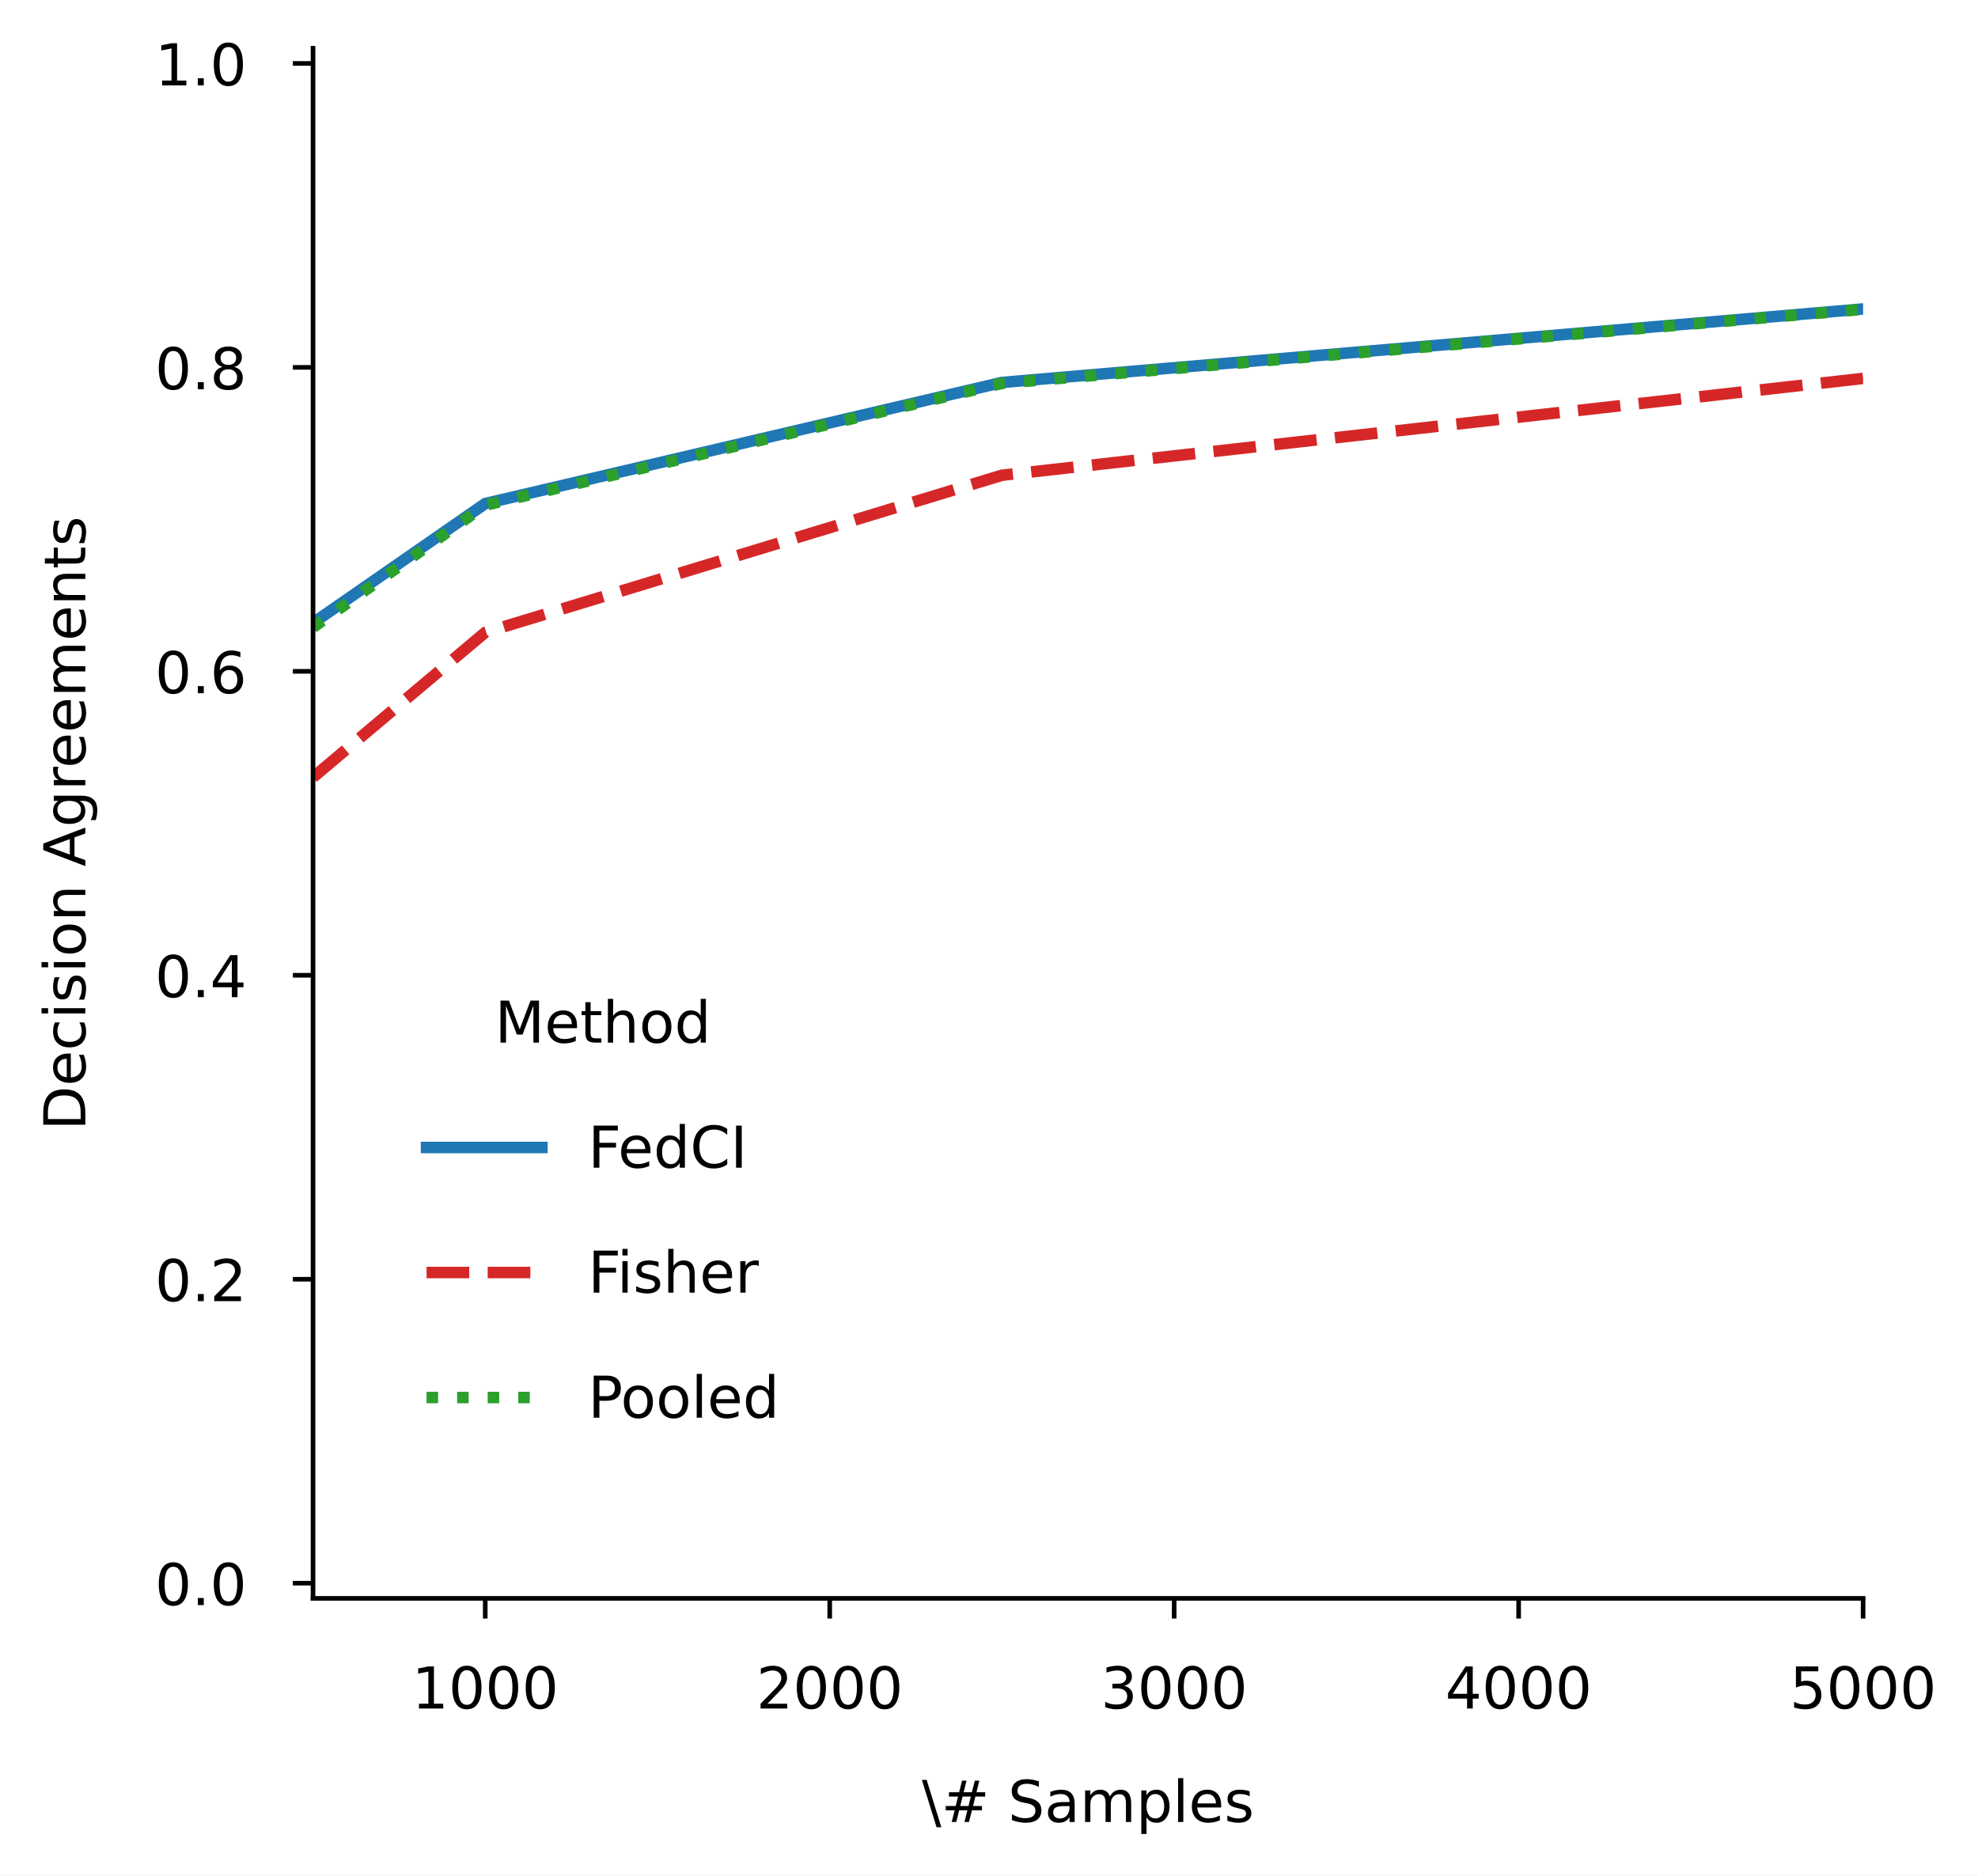
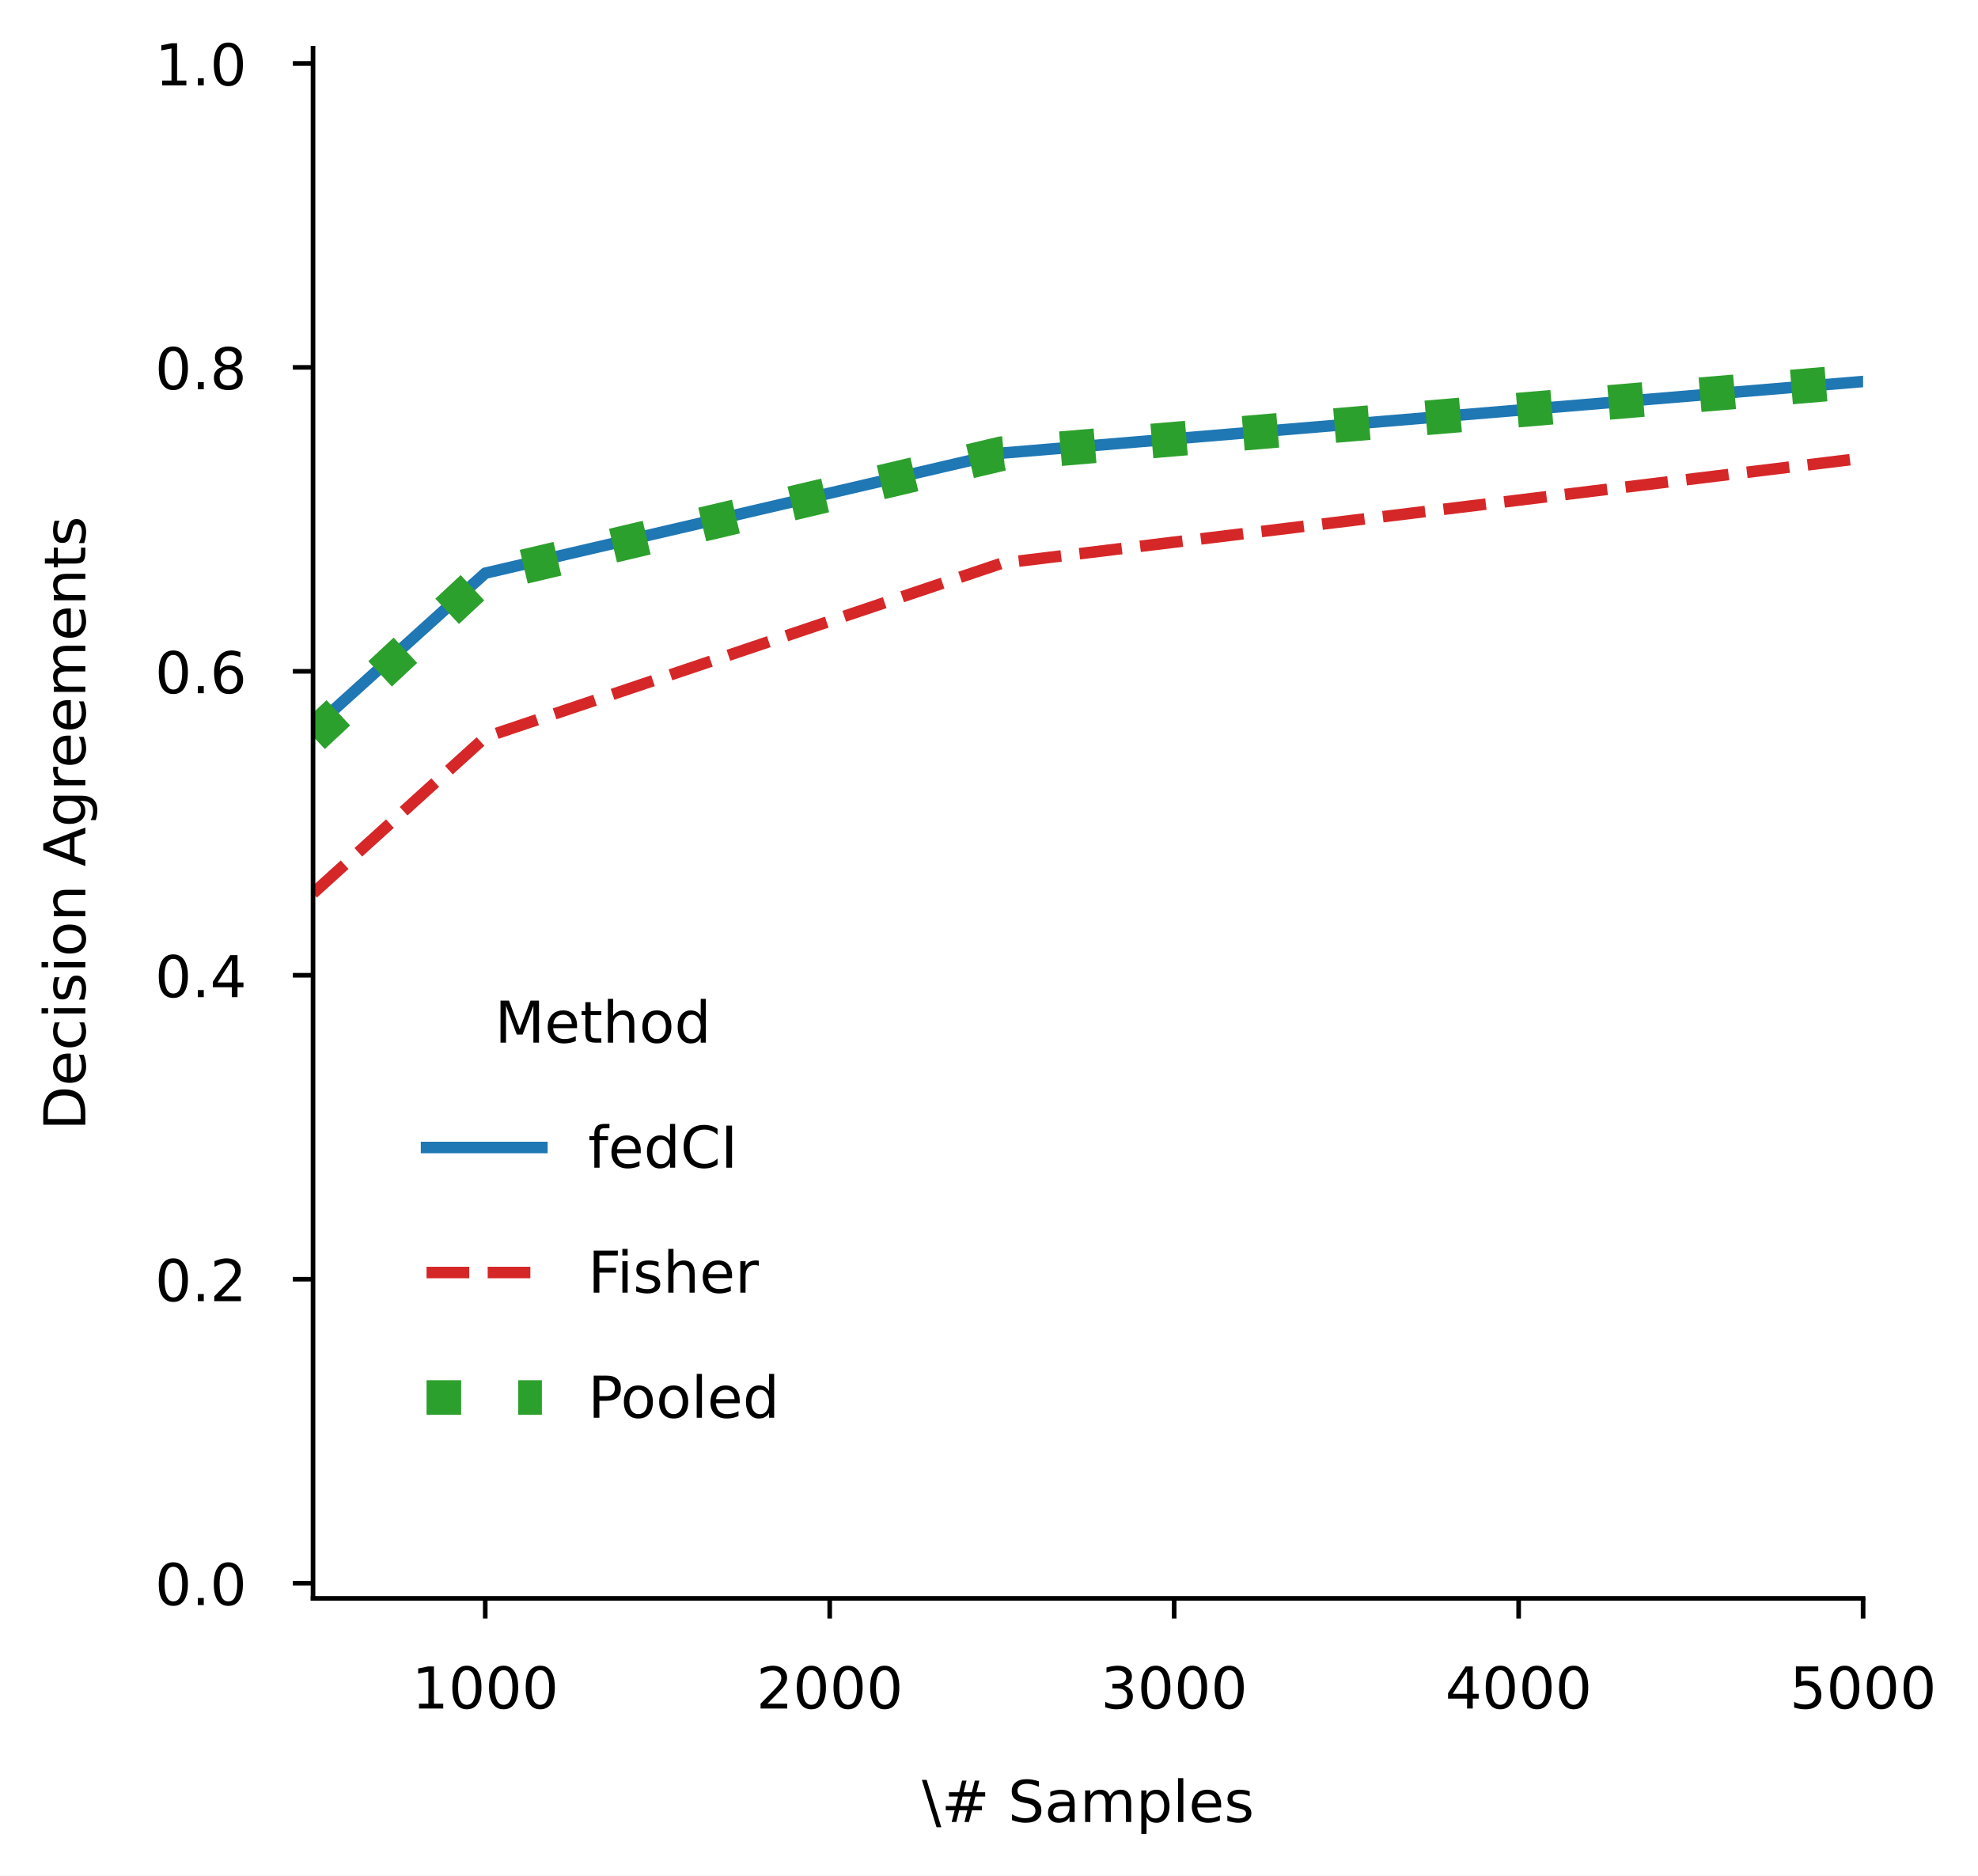
<svg xmlns="http://www.w3.org/2000/svg" xmlns:xlink="http://www.w3.org/1999/xlink" width="343.006pt" height="325.22pt" viewBox="0 0 343.006 325.22" version="1.1">
  <defs>
    <style type="text/css">*{stroke-linejoin: round; stroke-linecap: butt}</style>
  </defs>
  <g id="figure_1">
    <g id="patch_1">
      <path d="M -0 325.22  L 343.006 325.22  L 343.006 0  L -0 0  z " style="fill: #ffffff" />
    </g>
    <g id="axes_1">
      <g id="patch_2">
        <path d="M 54.281 277.164  L 323.081 277.164  L 323.081 8.364  L 54.281 8.364  z " style="fill: #ffffff" />
      </g>
      <g id="line2d_1">
-         <path d="M 54.281 108.03  L 84.148 87.318  L 173.748 66.318  L 323.081 53.572  " clip-path="url(#pe0f8d7139d)" style="fill: none; stroke: #1f77b4; stroke-width: 2; stroke-linecap: square" />
+         <path d="M 54.281 126.328  L 84.148 99.39  L 173.748 78.571  L 323.081 66.152  " clip-path="url(#p2b9f4c4ec3)" style="fill: none; stroke: #1f77b4; stroke-width: 2; stroke-linecap: square" />
      </g>
      <g id="line2d_2">
-         <path d="M 54.281 134.797  L 84.148 109.655  L 173.748 82.41  L 323.081 65.617  " clip-path="url(#pe0f8d7139d)" style="fill: none; stroke-dasharray: 7.4,3.2; stroke-dashoffset: 0; stroke: #d62728; stroke-width: 2" />
+         <path d="M 54.281 154.909  L 84.148 127.834  L 173.748 97.655  L 323.081 79.438  " clip-path="url(#p2b9f4c4ec3)" style="fill: none; stroke-dasharray: 7.4,3.2; stroke-dashoffset: 0; stroke: #d62728; stroke-width: 2" />
      </g>
      <g id="matplotlib.axis_1">
        <g id="xtick_1">
          <g id="line2d_3">
            <defs>
-               <path id="m28f1eb0f53" d="M 0 0  L 0 3.5  " style="stroke: #000000; stroke-width: 0.8" />
+               <path id="md4fc4db9b8" d="M 0 0  L 0 3.5  " style="stroke: #000000; stroke-width: 0.8" />
            </defs>
            <g>
-               <use xlink:href="#m28f1eb0f53" x="84.148" y="277.164" style="stroke: #000000; stroke-width: 0.8" />
+               <use xlink:href="#md4fc4db9b8" x="84.148" y="277.164" style="stroke: #000000; stroke-width: 0.8" />
            </g>
          </g>
          <g id="text_1">
            <text style="font-size: 10px; font-family: 'DejaVu Sans', 'Bitstream Vera Sans', 'Computer Modern Sans Serif', 'Lucida Grande', 'Verdana', 'Geneva', 'Lucid', 'Arial', 'Helvetica', 'Avant Garde', sans-serif; text-anchor: middle" x="84.148" y="296.262" transform="rotate(-0 84.14792 296.2624)">1000</text>
          </g>
        </g>
        <g id="xtick_2">
          <g id="line2d_4">
            <g>
-               <use xlink:href="#m28f1eb0f53" x="143.881" y="277.164" style="stroke: #000000; stroke-width: 0.8" />
+               <use xlink:href="#md4fc4db9b8" x="143.881" y="277.164" style="stroke: #000000; stroke-width: 0.8" />
            </g>
          </g>
          <g id="text_2">
            <text style="font-size: 10px; font-family: 'DejaVu Sans', 'Bitstream Vera Sans', 'Computer Modern Sans Serif', 'Lucida Grande', 'Verdana', 'Geneva', 'Lucid', 'Arial', 'Helvetica', 'Avant Garde', sans-serif; text-anchor: middle" x="143.881" y="296.262" transform="rotate(-0 143.8812 296.2624)">2000</text>
          </g>
        </g>
        <g id="xtick_3">
          <g id="line2d_5">
            <g>
-               <use xlink:href="#m28f1eb0f53" x="203.615" y="277.164" style="stroke: #000000; stroke-width: 0.8" />
+               <use xlink:href="#md4fc4db9b8" x="203.615" y="277.164" style="stroke: #000000; stroke-width: 0.8" />
            </g>
          </g>
          <g id="text_3">
            <text style="font-size: 10px; font-family: 'DejaVu Sans', 'Bitstream Vera Sans', 'Computer Modern Sans Serif', 'Lucida Grande', 'Verdana', 'Geneva', 'Lucid', 'Arial', 'Helvetica', 'Avant Garde', sans-serif; text-anchor: middle" x="203.615" y="296.262" transform="rotate(-0 203.6146 296.2624)">3000</text>
          </g>
        </g>
        <g id="xtick_4">
          <g id="line2d_6">
            <g>
-               <use xlink:href="#m28f1eb0f53" x="263.348" y="277.164" style="stroke: #000000; stroke-width: 0.8" />
+               <use xlink:href="#md4fc4db9b8" x="263.348" y="277.164" style="stroke: #000000; stroke-width: 0.8" />
            </g>
          </g>
          <g id="text_4">
            <text style="font-size: 10px; font-family: 'DejaVu Sans', 'Bitstream Vera Sans', 'Computer Modern Sans Serif', 'Lucida Grande', 'Verdana', 'Geneva', 'Lucid', 'Arial', 'Helvetica', 'Avant Garde', sans-serif; text-anchor: middle" x="263.348" y="296.262" transform="rotate(-0 263.3479 296.2624)">4000</text>
          </g>
        </g>
        <g id="xtick_5">
          <g id="line2d_7">
            <g>
-               <use xlink:href="#m28f1eb0f53" x="323.081" y="277.164" style="stroke: #000000; stroke-width: 0.8" />
+               <use xlink:href="#md4fc4db9b8" x="323.081" y="277.164" style="stroke: #000000; stroke-width: 0.8" />
            </g>
          </g>
          <g id="text_5">
            <text style="font-size: 10px; font-family: 'DejaVu Sans', 'Bitstream Vera Sans', 'Computer Modern Sans Serif', 'Lucida Grande', 'Verdana', 'Geneva', 'Lucid', 'Arial', 'Helvetica', 'Avant Garde', sans-serif; text-anchor: middle" x="323.081" y="296.262" transform="rotate(-0 323.0813 296.2624)">5000</text>
          </g>
        </g>
        <g id="text_6">
          <text style="font-size: 10px; font-family: 'DejaVu Sans', 'Bitstream Vera Sans', 'Computer Modern Sans Serif', 'Lucida Grande', 'Verdana', 'Geneva', 'Lucid', 'Arial', 'Helvetica', 'Avant Garde', sans-serif; text-anchor: middle" x="188.681" y="315.94" transform="rotate(-0 188.6813 315.9405)">\# Samples</text>
        </g>
      </g>
      <g id="matplotlib.axis_2">
        <g id="ytick_1">
          <g id="line2d_8">
            <defs>
-               <path id="mee9fac8062" d="M 0 0  L -3.5 0  " style="stroke: #000000; stroke-width: 0.8" />
+               <path id="m34f03dabd9" d="M 0 0  L -3.5 0  " style="stroke: #000000; stroke-width: 0.8" />
            </defs>
            <g>
-               <use xlink:href="#mee9fac8062" x="54.281" y="274.529" style="stroke: #000000; stroke-width: 0.8" />
+               <use xlink:href="#m34f03dabd9" x="54.281" y="274.529" style="stroke: #000000; stroke-width: 0.8" />
            </g>
          </g>
          <g id="text_7">
            <text style="font-size: 10px; font-family: 'DejaVu Sans', 'Bitstream Vera Sans', 'Computer Modern Sans Serif', 'Lucida Grande', 'Verdana', 'Geneva', 'Lucid', 'Arial', 'Helvetica', 'Avant Garde', sans-serif; text-anchor: end" x="42.781" y="278.328" transform="rotate(-0 42.78125 278.3278)">0.0</text>
          </g>
        </g>
        <g id="ytick_2">
          <g id="line2d_9">
            <g>
-               <use xlink:href="#mee9fac8062" x="54.281" y="221.823" style="stroke: #000000; stroke-width: 0.8" />
+               <use xlink:href="#m34f03dabd9" x="54.281" y="221.823" style="stroke: #000000; stroke-width: 0.8" />
            </g>
          </g>
          <g id="text_8">
            <text style="font-size: 10px; font-family: 'DejaVu Sans', 'Bitstream Vera Sans', 'Computer Modern Sans Serif', 'Lucida Grande', 'Verdana', 'Geneva', 'Lucid', 'Arial', 'Helvetica', 'Avant Garde', sans-serif; text-anchor: end" x="42.781" y="225.622" transform="rotate(-0 42.78125 225.622)">0.2</text>
          </g>
        </g>
        <g id="ytick_3">
          <g id="line2d_10">
            <g>
-               <use xlink:href="#mee9fac8062" x="54.281" y="169.117" style="stroke: #000000; stroke-width: 0.8" />
+               <use xlink:href="#m34f03dabd9" x="54.281" y="169.117" style="stroke: #000000; stroke-width: 0.8" />
            </g>
          </g>
          <g id="text_9">
            <text style="font-size: 10px; font-family: 'DejaVu Sans', 'Bitstream Vera Sans', 'Computer Modern Sans Serif', 'Lucida Grande', 'Verdana', 'Geneva', 'Lucid', 'Arial', 'Helvetica', 'Avant Garde', sans-serif; text-anchor: end" x="42.781" y="172.916" transform="rotate(-0 42.78125 172.9161)">0.4</text>
          </g>
        </g>
        <g id="ytick_4">
          <g id="line2d_11">
            <g>
-               <use xlink:href="#mee9fac8062" x="54.281" y="116.411" style="stroke: #000000; stroke-width: 0.8" />
+               <use xlink:href="#m34f03dabd9" x="54.281" y="116.411" style="stroke: #000000; stroke-width: 0.8" />
            </g>
          </g>
          <g id="text_10">
            <text style="font-size: 10px; font-family: 'DejaVu Sans', 'Bitstream Vera Sans', 'Computer Modern Sans Serif', 'Lucida Grande', 'Verdana', 'Geneva', 'Lucid', 'Arial', 'Helvetica', 'Avant Garde', sans-serif; text-anchor: end" x="42.781" y="120.21" transform="rotate(-0 42.78125 120.2102)">0.6</text>
          </g>
        </g>
        <g id="ytick_5">
          <g id="line2d_12">
            <g>
-               <use xlink:href="#mee9fac8062" x="54.281" y="63.705" style="stroke: #000000; stroke-width: 0.8" />
+               <use xlink:href="#m34f03dabd9" x="54.281" y="63.705" style="stroke: #000000; stroke-width: 0.8" />
            </g>
          </g>
          <g id="text_11">
            <text style="font-size: 10px; font-family: 'DejaVu Sans', 'Bitstream Vera Sans', 'Computer Modern Sans Serif', 'Lucida Grande', 'Verdana', 'Geneva', 'Lucid', 'Arial', 'Helvetica', 'Avant Garde', sans-serif; text-anchor: end" x="42.781" y="67.504" transform="rotate(-0 42.78125 67.50432)">0.8</text>
          </g>
        </g>
        <g id="ytick_6">
          <g id="line2d_13">
            <g>
-               <use xlink:href="#mee9fac8062" x="54.281" y="10.999" style="stroke: #000000; stroke-width: 0.8" />
+               <use xlink:href="#m34f03dabd9" x="54.281" y="10.999" style="stroke: #000000; stroke-width: 0.8" />
            </g>
          </g>
          <g id="text_12">
            <text style="font-size: 10px; font-family: 'DejaVu Sans', 'Bitstream Vera Sans', 'Computer Modern Sans Serif', 'Lucida Grande', 'Verdana', 'Geneva', 'Lucid', 'Arial', 'Helvetica', 'Avant Garde', sans-serif; text-anchor: end" x="42.781" y="14.798" transform="rotate(-0 42.78125 14.79844)">1.0</text>
          </g>
        </g>
        <g id="text_13">
          <text style="font-size: 10px; font-family: 'DejaVu Sans', 'Bitstream Vera Sans', 'Computer Modern Sans Serif', 'Lucida Grande', 'Verdana', 'Geneva', 'Lucid', 'Arial', 'Helvetica', 'Avant Garde', sans-serif; text-anchor: middle" x="14.798" y="142.764" transform="rotate(-90 14.79844 142.7639)">Decision Agreements</text>
        </g>
      </g>
      <g id="line2d_14">
-         <path d="M 54.281 108.795  L 84.148 87.604  L 173.748 66.477  L 323.081 53.636  " clip-path="url(#pe0f8d7139d)" style="fill: none; stroke-dasharray: 2,3.3; stroke-dashoffset: 0; stroke: #2ca02c; stroke-width: 2" />
+         <path d="M 54.281 127.697  L 84.148 99.847  L 173.748 78.662  L 323.081 66.061  " clip-path="url(#p2b9f4c4ec3)" style="fill: none; stroke-dasharray: 6,9.9; stroke-dashoffset: 0; stroke: #2ca02c; stroke-width: 6" />
      </g>
      <g id="patch_3">
        <path d="M 54.281 277.164  L 54.281 8.364  " style="fill: none; stroke: #000000; stroke-width: 0.8; stroke-linejoin: miter; stroke-linecap: square" />
      </g>
      <g id="patch_4">
        <path d="M 54.281 277.164  L 323.081 277.164  " style="fill: none; stroke: #000000; stroke-width: 0.8; stroke-linejoin: miter; stroke-linecap: square" />
      </g>
      <g id="legend_1">
        <g id="text_14">
          <text style="font-size: 10px; font-family: 'DejaVu Sans', 'Bitstream Vera Sans', 'Computer Modern Sans Serif', 'Lucida Grande', 'Verdana', 'Geneva', 'Lucid', 'Arial', 'Helvetica', 'Avant Garde', sans-serif; text-anchor: start" x="85.808" y="180.802" transform="rotate(-0 85.80831 180.8024)">Method</text>
        </g>
        <g id="line2d_15">
          <path d="M 73.969 198.98  L 83.969 198.98  L 93.969 198.98  " style="fill: none; stroke: #1f77b4; stroke-width: 2; stroke-linecap: square" />
        </g>
        <g id="text_15">
-           <text style="font-size: 10px; font-family: 'DejaVu Sans', 'Bitstream Vera Sans', 'Computer Modern Sans Serif', 'Lucida Grande', 'Verdana', 'Geneva', 'Lucid', 'Arial', 'Helvetica', 'Avant Garde', sans-serif; text-anchor: start" x="101.969" y="202.48" transform="rotate(-0 101.9693 202.4805)">FedCI</text>
+           <text style="font-size: 10px; font-family: 'DejaVu Sans', 'Bitstream Vera Sans', 'Computer Modern Sans Serif', 'Lucida Grande', 'Verdana', 'Geneva', 'Lucid', 'Arial', 'Helvetica', 'Avant Garde', sans-serif; text-anchor: start" x="101.969" y="202.48" transform="rotate(-0 101.9693 202.4805)">fedCI</text>
        </g>
        <g id="line2d_16">
          <path d="M 73.969 220.659  L 83.969 220.659  L 93.969 220.659  " style="fill: none; stroke-dasharray: 7.4,3.2; stroke-dashoffset: 0; stroke: #d62728; stroke-width: 2" />
        </g>
        <g id="text_16">
          <text style="font-size: 10px; font-family: 'DejaVu Sans', 'Bitstream Vera Sans', 'Computer Modern Sans Serif', 'Lucida Grande', 'Verdana', 'Geneva', 'Lucid', 'Arial', 'Helvetica', 'Avant Garde', sans-serif; text-anchor: start" x="101.969" y="224.159" transform="rotate(-0 101.9693 224.1586)">Fisher</text>
        </g>
        <g id="line2d_17">
-           <path d="M 73.969 242.337  L 83.969 242.337  L 93.969 242.337  " style="fill: none; stroke-dasharray: 2,3.3; stroke-dashoffset: 0; stroke: #2ca02c; stroke-width: 2" />
+           <path d="M 73.969 242.337  L 83.969 242.337  L 93.969 242.337  " style="fill: none; stroke-dasharray: 6,9.9; stroke-dashoffset: 0; stroke: #2ca02c; stroke-width: 6" />
        </g>
        <g id="text_17">
          <text style="font-size: 10px; font-family: 'DejaVu Sans', 'Bitstream Vera Sans', 'Computer Modern Sans Serif', 'Lucida Grande', 'Verdana', 'Geneva', 'Lucid', 'Arial', 'Helvetica', 'Avant Garde', sans-serif; text-anchor: start" x="101.969" y="245.837" transform="rotate(-0 101.9693 245.8367)">Pooled</text>
        </g>
      </g>
    </g>
  </g>
  <defs>
-     <clipPath id="pe0f8d7139d">
+     <clipPath id="p2b9f4c4ec3">
      <rect x="54.281" y="8.364" width="268.8" height="268.8" />
    </clipPath>
  </defs>
</svg>
